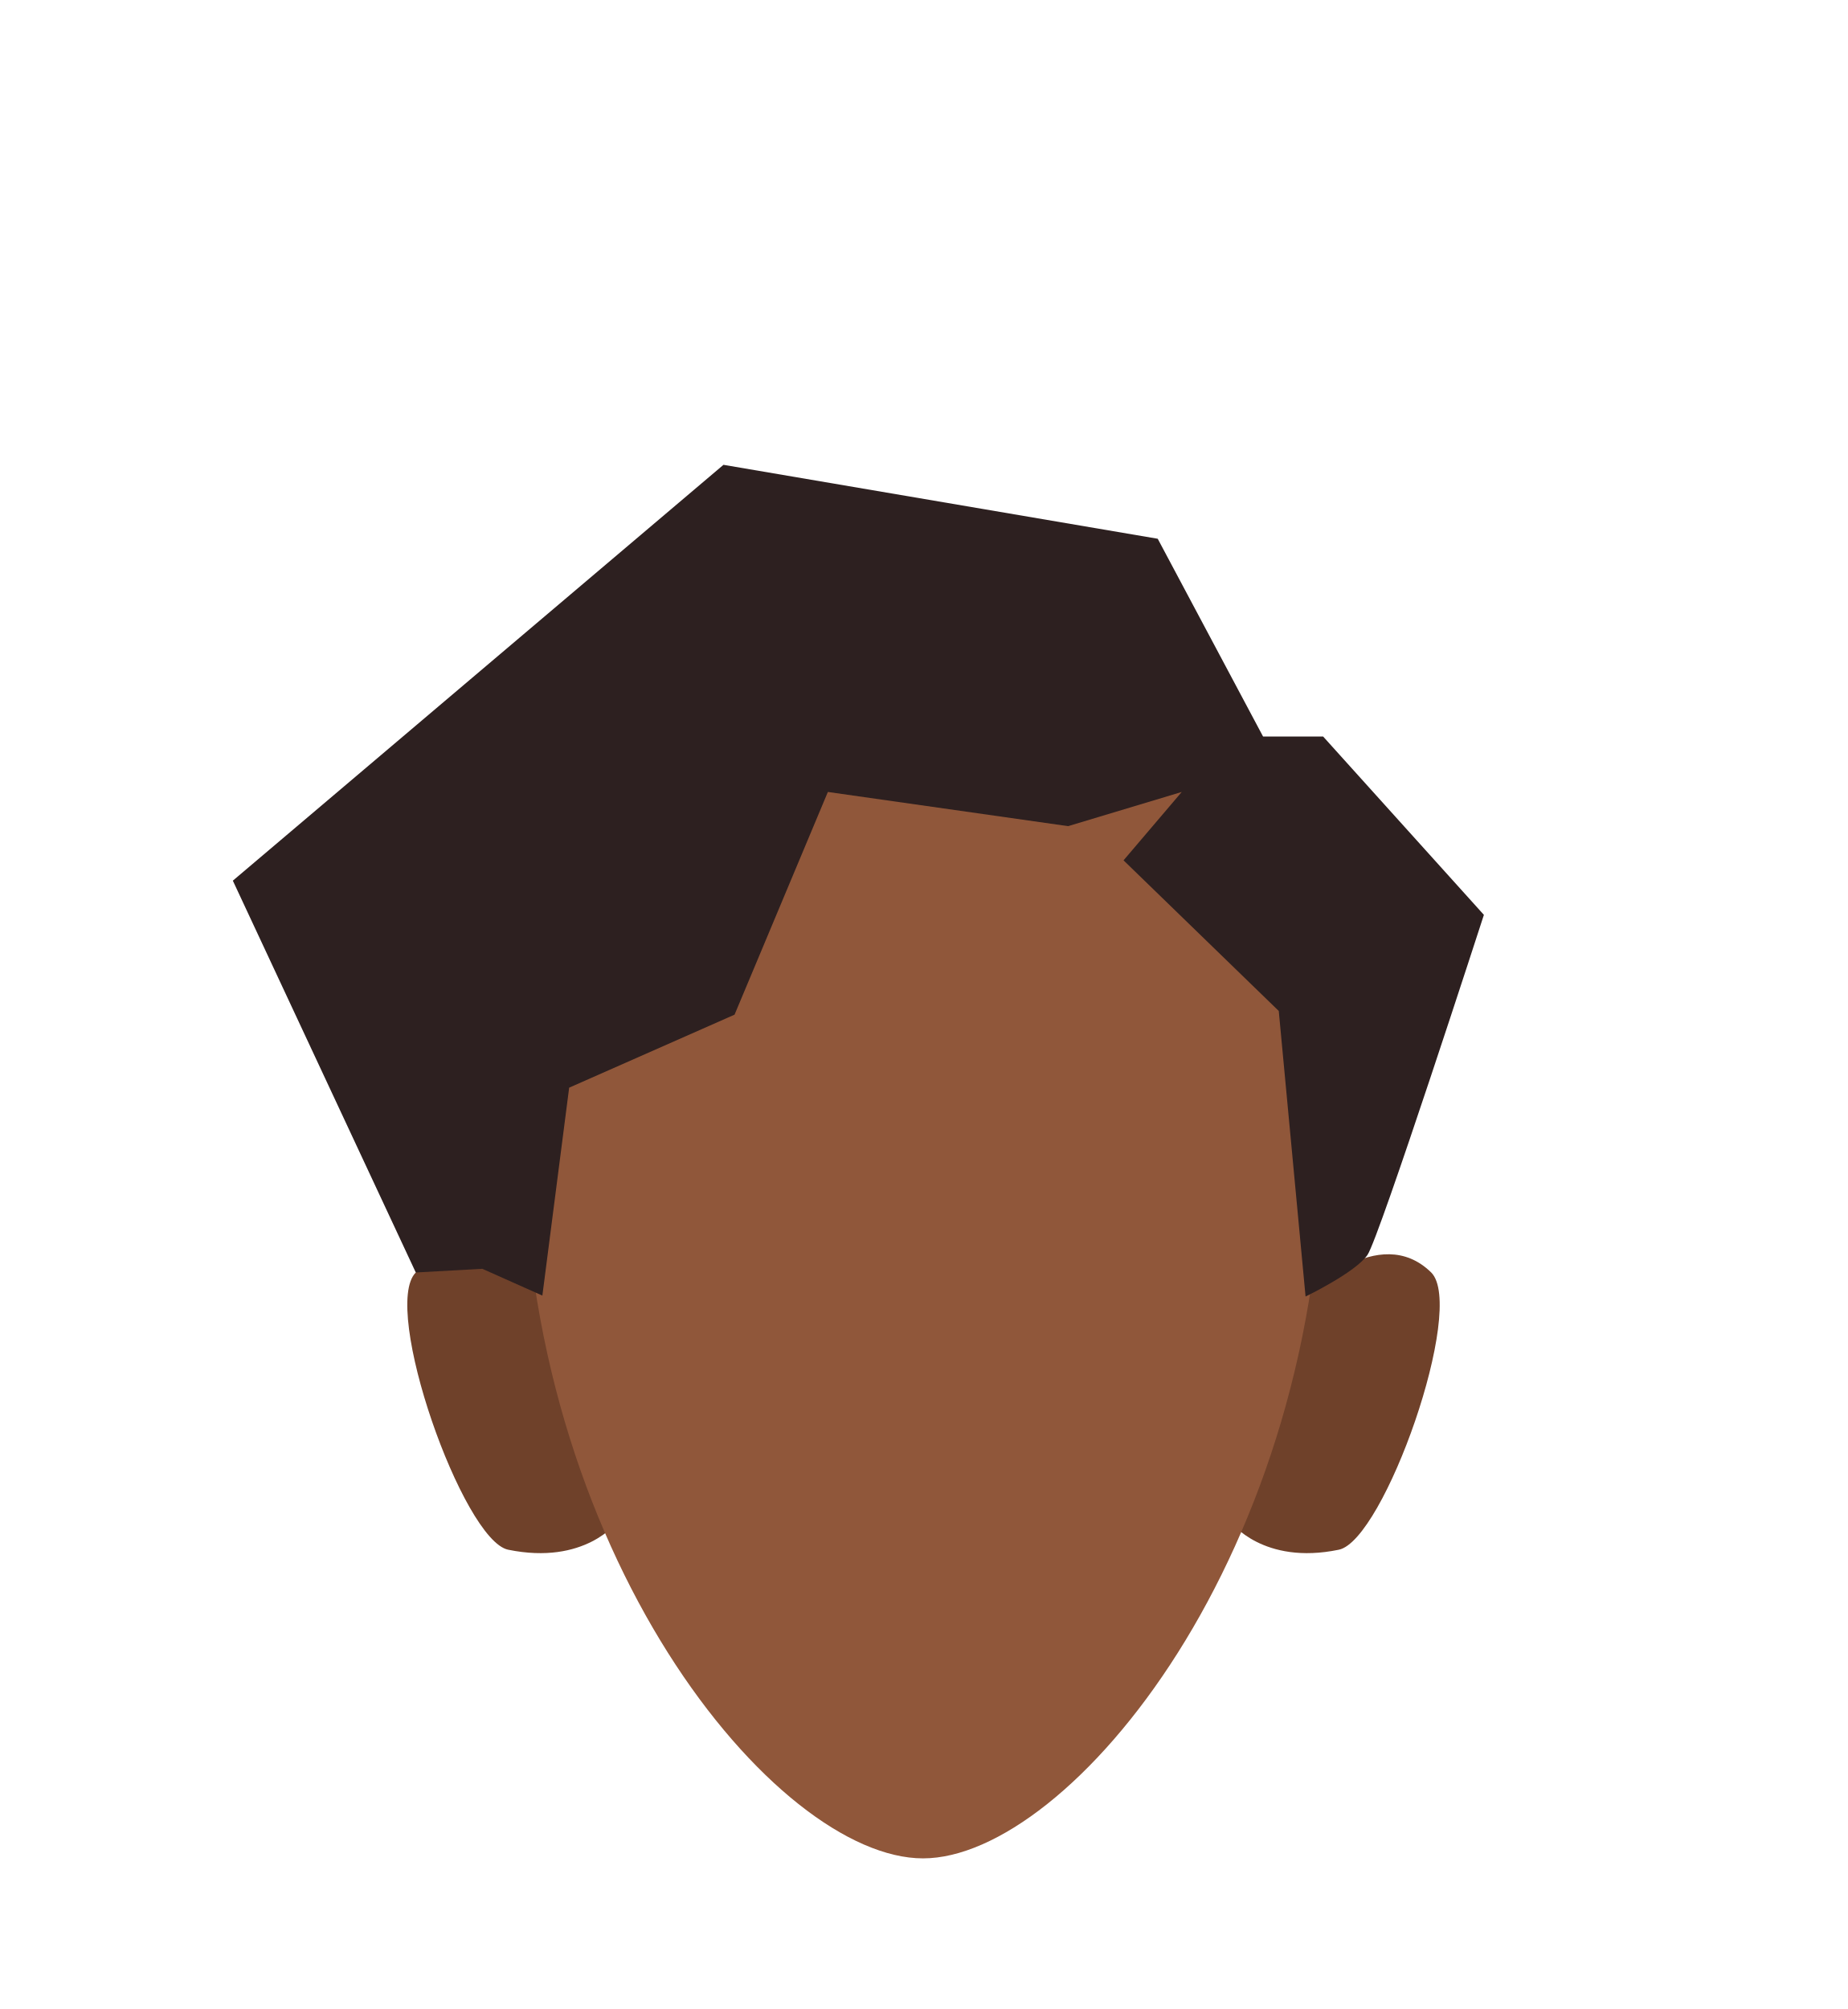
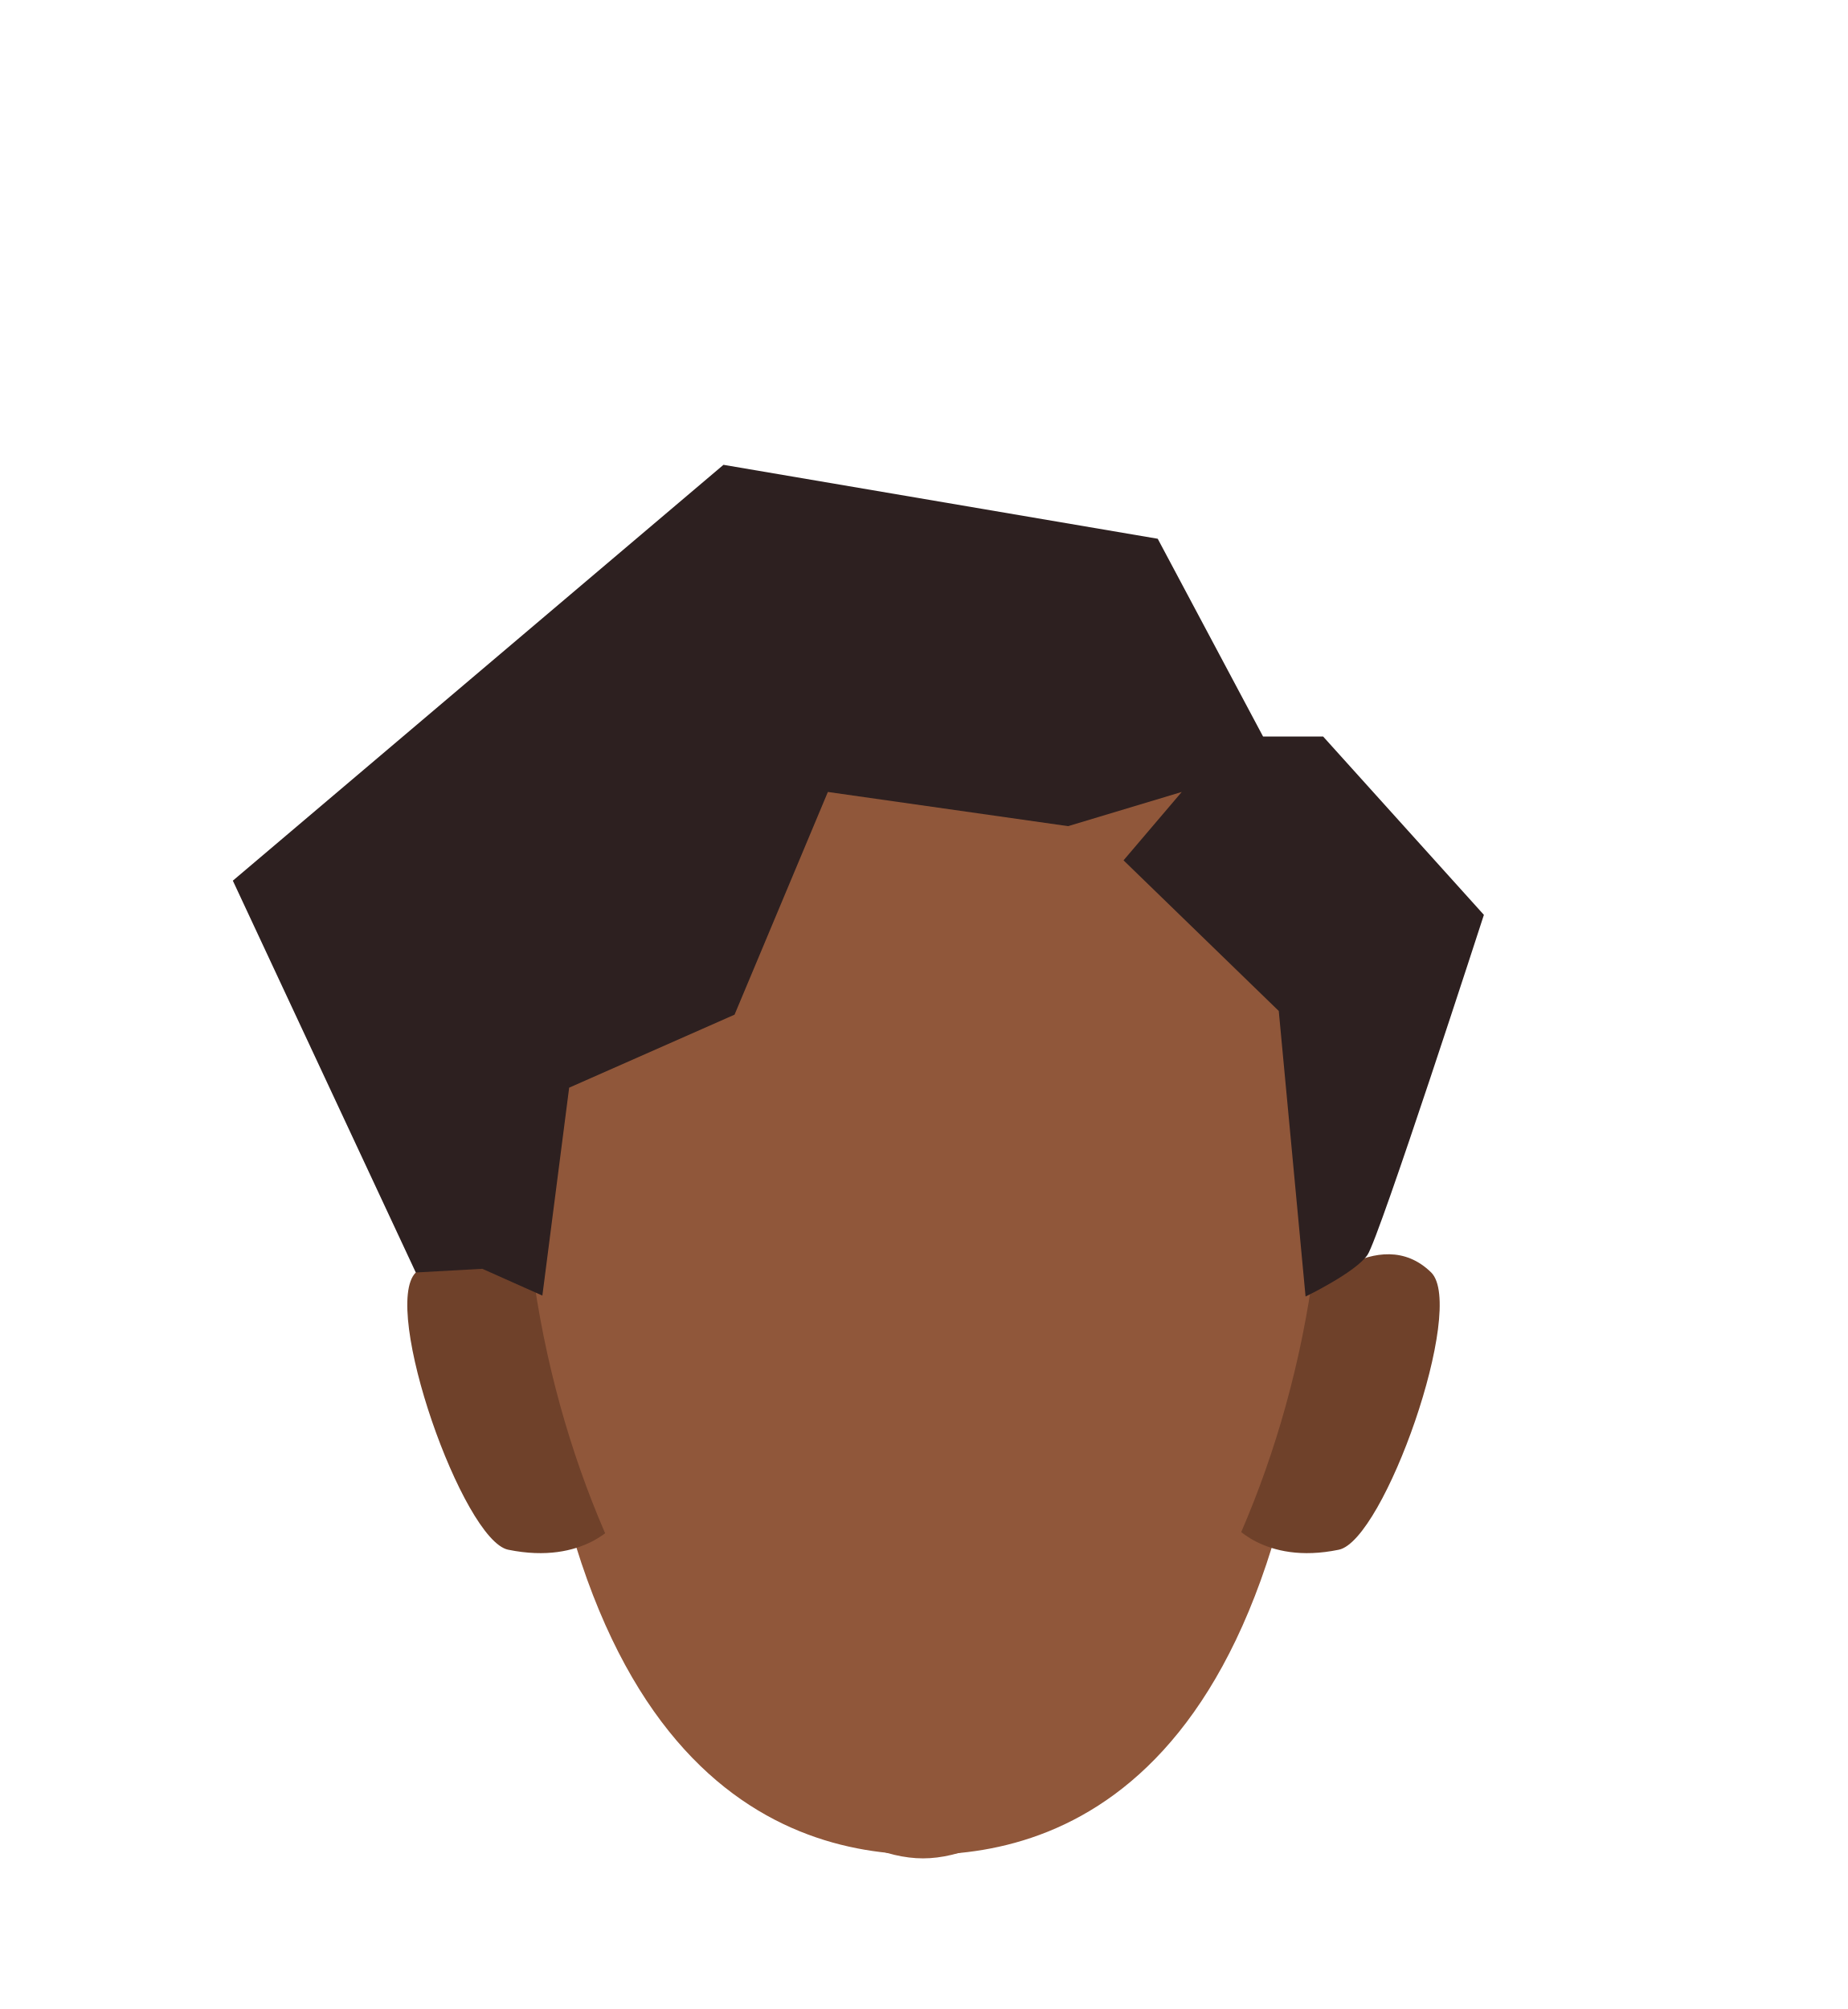
<svg xmlns="http://www.w3.org/2000/svg" version="1.1" id="Calque_9" x="0px" y="0px" viewBox="0 0 200 217.4" style="enable-background:new 0 0 200 217.4;" xml:space="preserve">
  <style type="text/css">
- 	.st0{fill:#6F412A;}
- 	.st1{fill:#90573A;}
+ 	.st0{fill:#90573A;}
+ 	.st1{fill:#6F412A;}
	.st2{fill:#2D2020;}
</style>
-   <path class="st0" d="M133.2,164.7l8.1-24.5c0,0,7.9-8.1,13.6-2.5c3.8,3.8-5.1,29-10,30C136.7,169.4,133.2,164.7,133.2,164.7z" />
-   <path class="st0" d="M66.8,164.7l-8.1-24.5c0,0-7.9-8.2-13.7-2.5c-3.8,3.8,5.1,29,10,30C63.3,169.4,66.8,164.7,66.8,164.7z" />
-   <path class="st1" d="M99.9,76.5c-23.9,0-43.3,11.2-43.3,45.6c0,46,27.4,79,43.3,79c15.8,0,43.3-33,43.3-79  C143.2,87.7,123.9,76.5,99.9,76.5z" />
-   <path class="st2" d="M58.7,140.2l2.9-22.5l17.9-7.9l10.1-24.1l26,3.7l12.3-3.7l-6.3,7.4l16.8,16.3l2.9,30.9c0,0,5.4-2.6,6.7-4.5  S160.6,99,160.6,99l-17.4-19.3h-6.5l-11.4-21.4l-47-8L25.2,95.3L45,137.7l7.2-0.4L58.7,140.2z" />
+   <path class="st0" d="M99.9,76.1c-23.9,0-43.2,11.2-43.2,45.6c0,69.7,27.4,79,43.3,79l0,0c15.8,0,43.3-9,43.3-79  C143.2,87.3,123.9,76.1,99.9,76.1z" />
+   <path class="st1" d="M133.2,164.7l8.1-24.5c0,0,7.9-8.1,13.6-2.5c3.8,3.8-5.1,29-10,30C136.7,169.4,133.2,164.7,133.2,164.7z" />
+   <path class="st1" d="M66.8,164.7l-8.1-24.5c0,0-7.9-8.2-13.7-2.5c-3.8,3.8,5.1,29,10,30C63.3,169.4,66.8,164.7,66.8,164.7z" />
+   <path class="st0" d="M99.9,76.5c-23.9,0-43.3,11.2-43.3,45.6c0,46,27.4,79,43.3,79c15.8,0,43.3-33,43.3-79  C143.2,87.7,123.9,76.5,99.9,76.5z" />
+   <path class="st2" d="M58.7,140.2l2.9-22.5l17.9-7.9l10.1-24.1l26,3.7l12.3-3.7l-6.3,7.4l16.8,16.3l2.9,30.9c0,0,5.4-2.6,6.7-4.5  S160.6,99,160.6,99l-17.4-19.3h-6.5l-11.4-21.4l-47-8l-53.1,45L45,137.7l7.2-0.4L58.7,140.2z" />
</svg>
